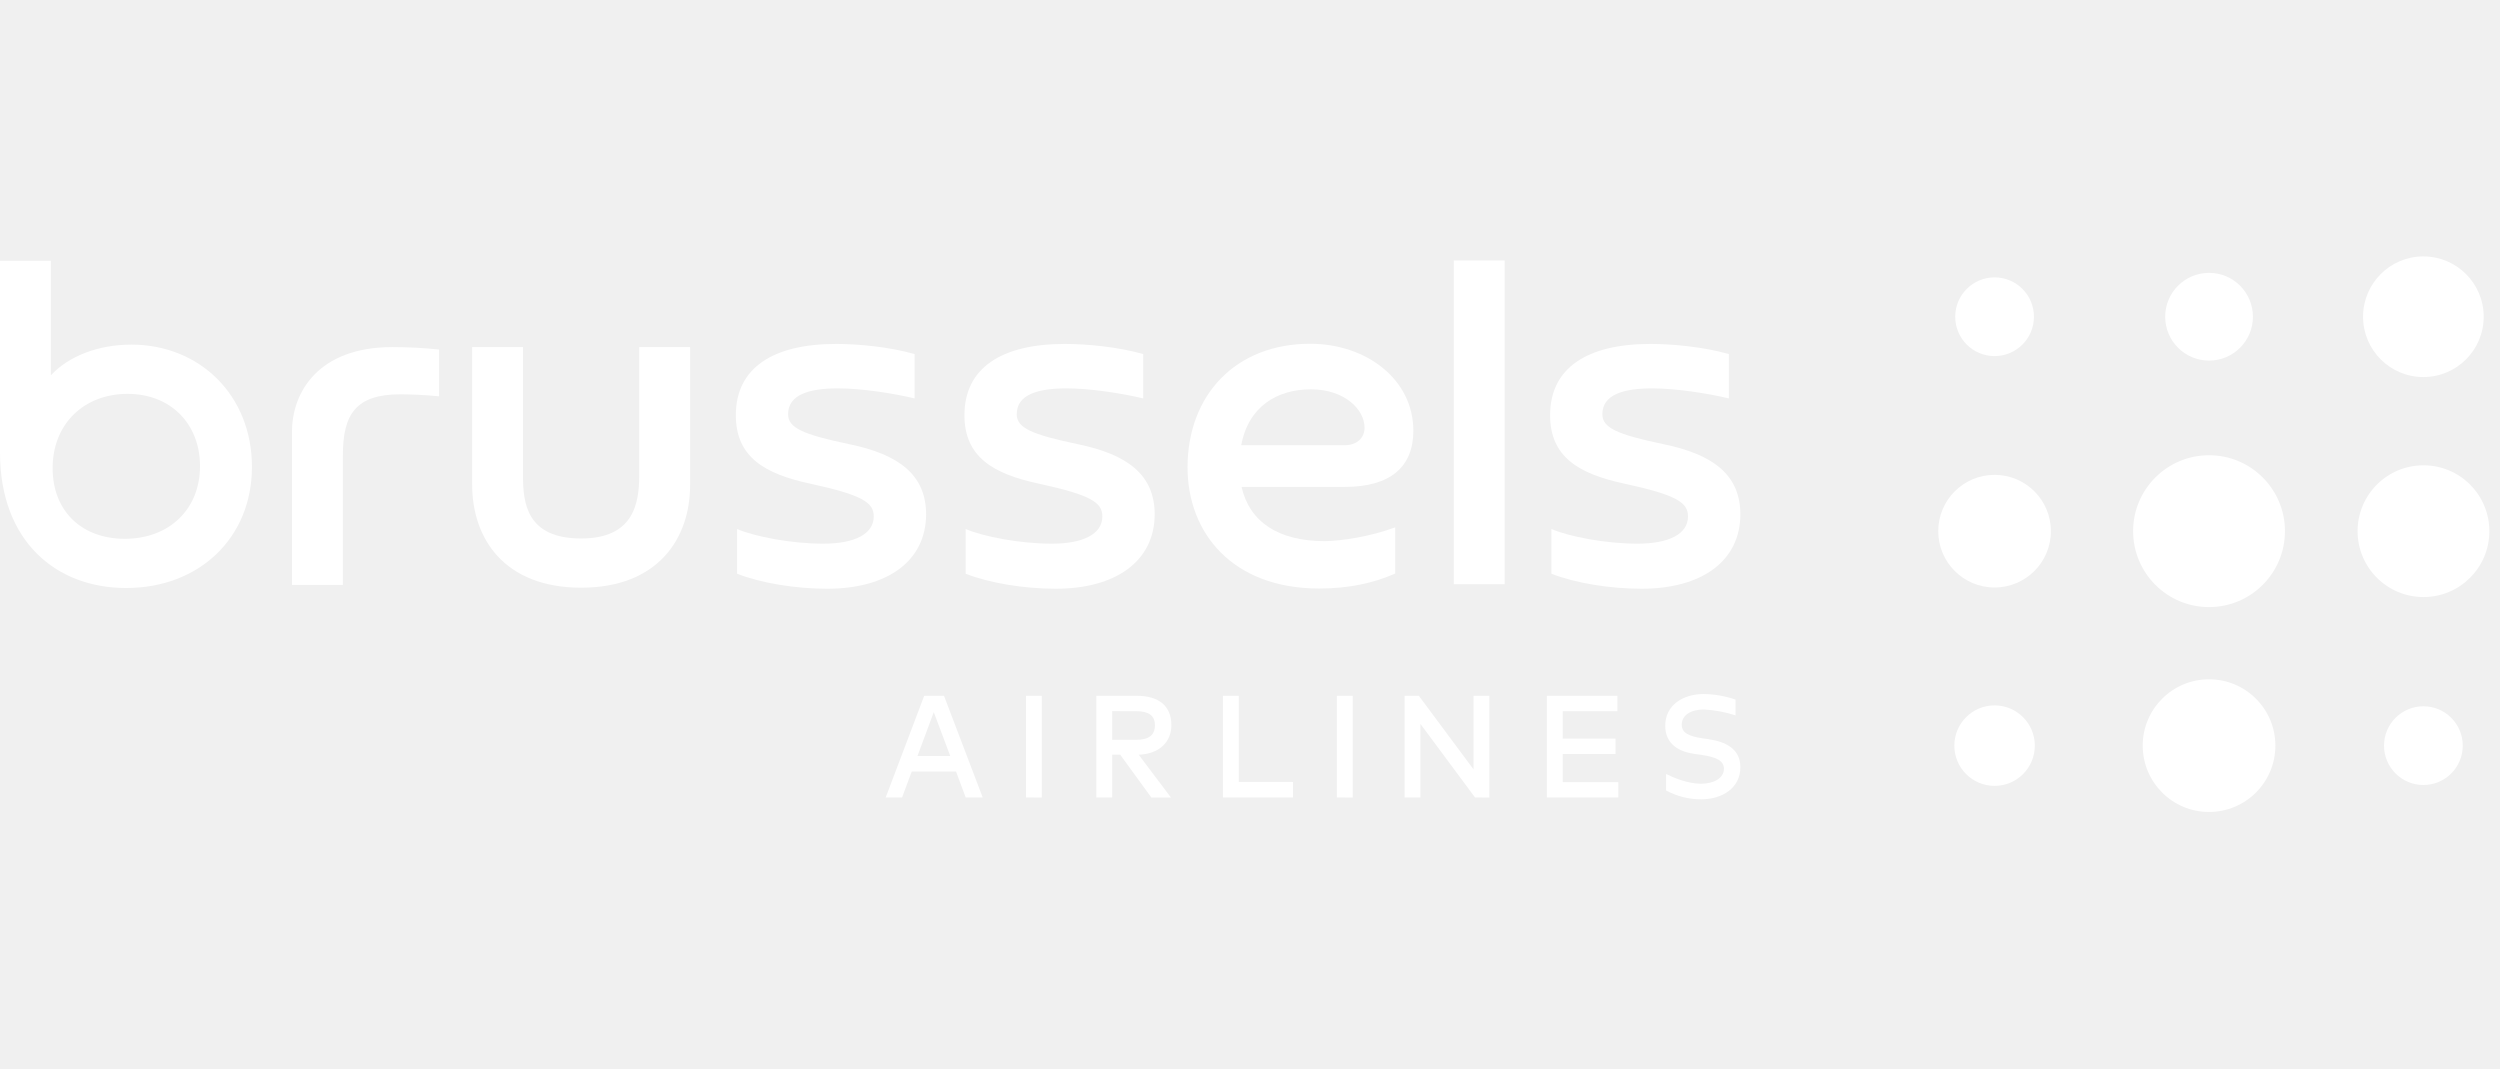
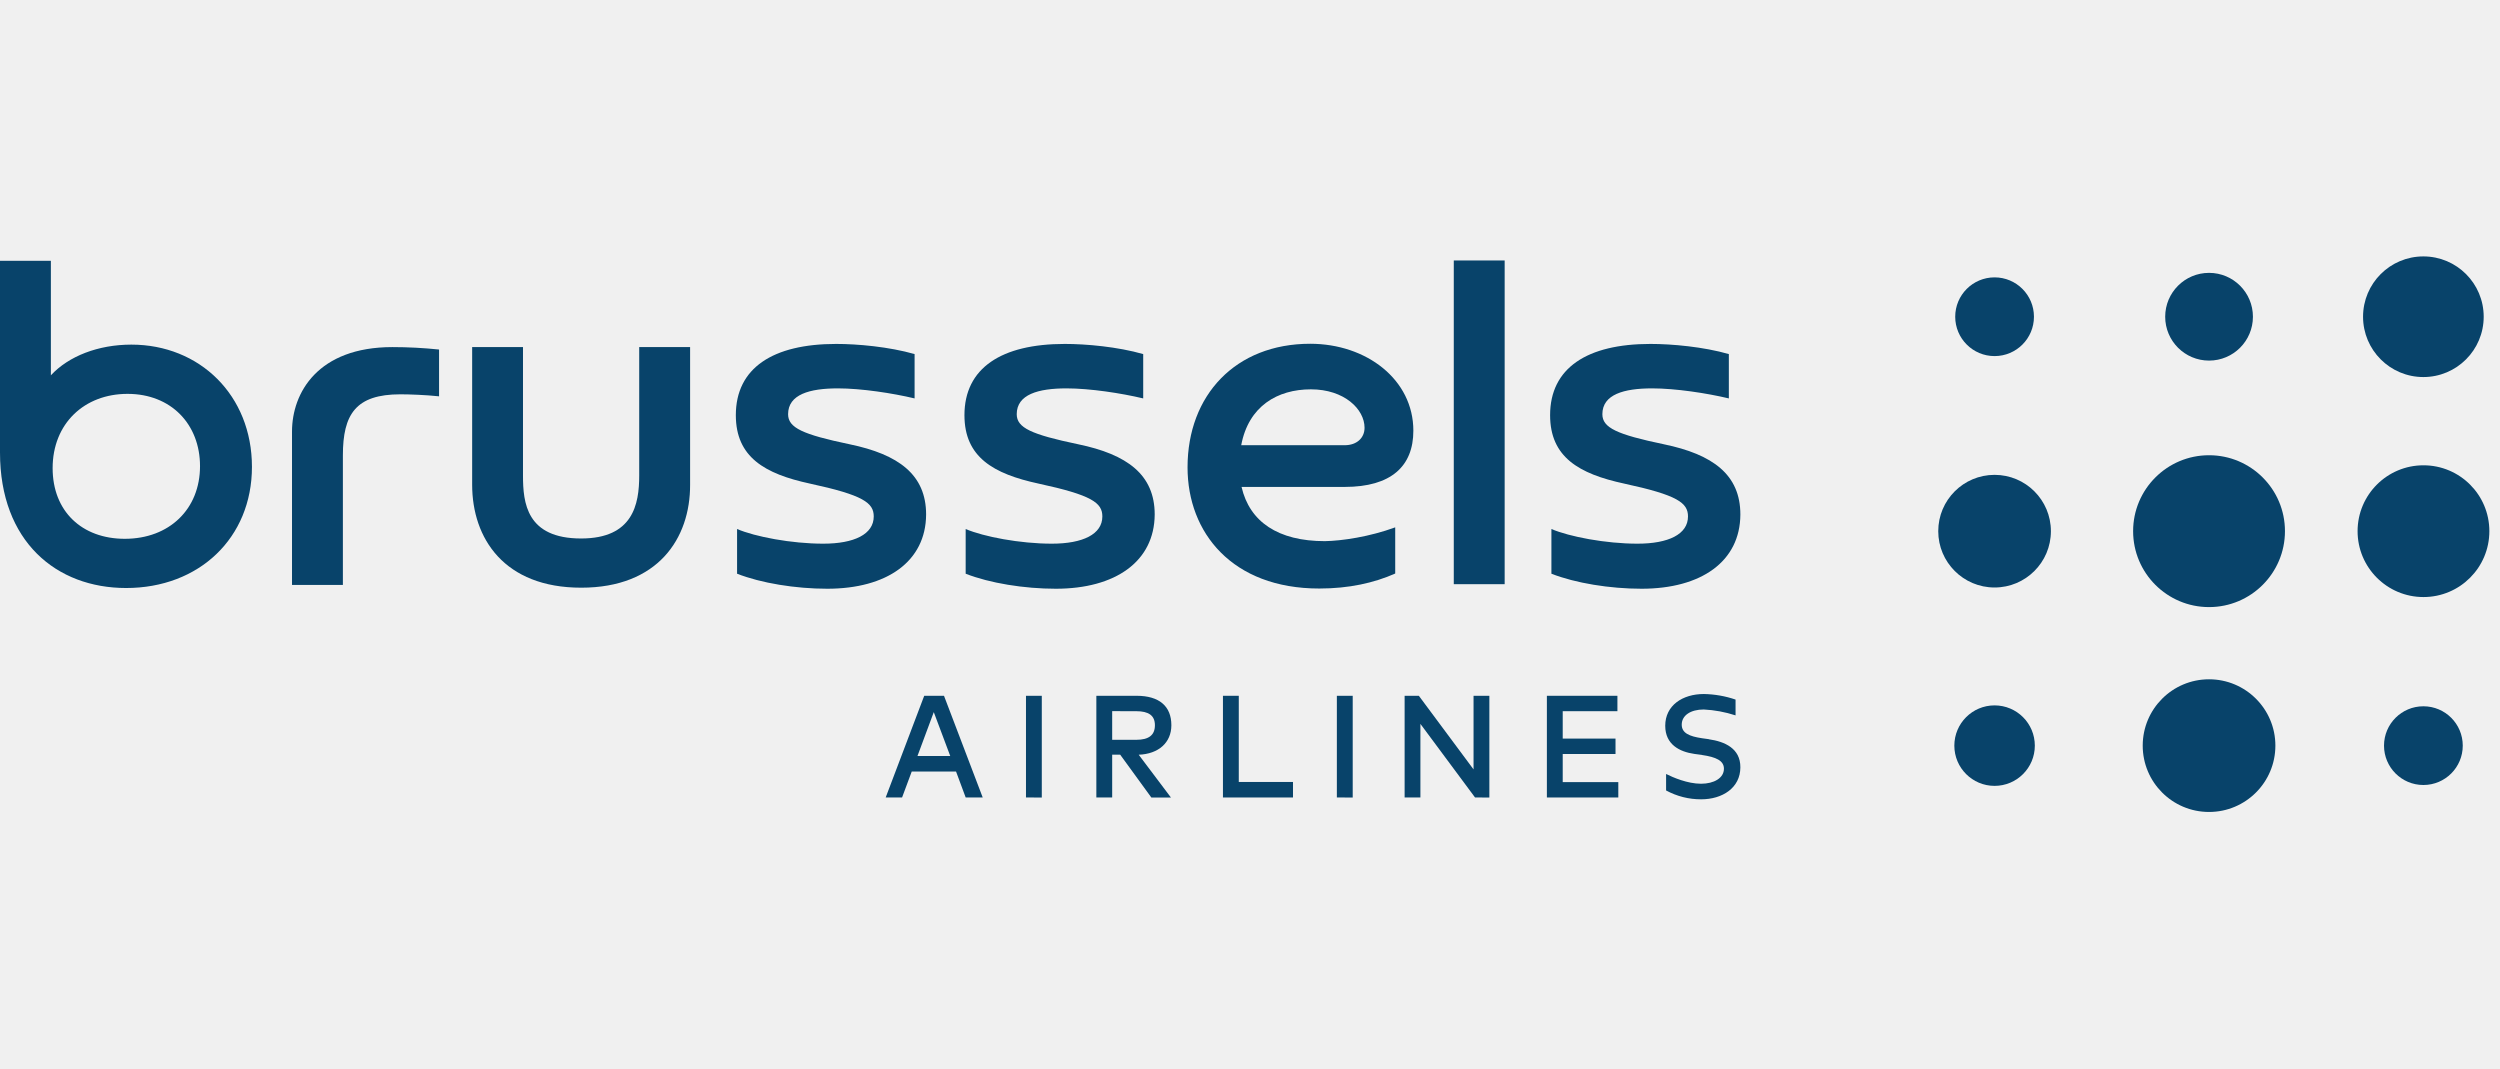
<svg xmlns="http://www.w3.org/2000/svg" width="117" height="50" viewBox="0 0 117 50" fill="none">
-   <path d="M116.237 14.823C116.237 16.382 114.973 17.646 113.414 17.646C111.855 17.646 110.591 16.382 110.591 14.823C110.591 13.264 111.855 12 113.414 12C114.973 12 116.237 13.264 116.237 14.823Z" fill="white" />
-   <path fill-rule="evenodd" clip-rule="evenodd" d="M0 12.207H2.381V17.564C3.213 16.668 4.595 16.128 6.148 16.128C9.344 16.128 11.791 18.498 11.791 21.848C11.791 25.182 9.312 27.519 5.903 27.519C2.642 27.52 0 25.346 0 21.179V12.207ZM5.839 25.216C7.925 25.216 9.361 23.827 9.361 21.816C9.361 19.855 8.007 18.433 5.969 18.433C3.946 18.433 2.463 19.822 2.463 21.91C2.463 23.928 3.833 25.216 5.839 25.216Z" fill="white" />
-   <path d="M18.363 16.244C19.093 16.244 19.822 16.282 20.548 16.358V18.548C19.928 18.482 19.162 18.454 18.738 18.454C16.65 18.454 16.047 19.385 16.047 21.314V27.376H13.666V20.198C13.666 18.368 14.889 16.244 18.363 16.244Z" fill="white" />
-   <path d="M27.201 27.504C23.598 27.504 22.097 25.2 22.097 22.683V16.244H24.476V22.258C24.476 23.533 24.64 25.201 27.196 25.201C29.626 25.201 29.915 23.603 29.915 22.258V16.244H32.297V22.683C32.306 25.2 30.79 27.504 27.201 27.504Z" fill="white" />
-   <path d="M38.715 27.553C37.231 27.553 35.62 27.291 34.495 26.85V24.758C35.339 25.118 37.039 25.444 38.527 25.444C39.978 25.444 40.891 25.003 40.891 24.17C40.891 23.532 40.402 23.172 37.907 22.633C35.787 22.176 34.437 21.392 34.437 19.43C34.437 17.224 36.166 16.096 39.134 16.096C40.129 16.096 41.612 16.228 42.803 16.571V18.646C41.772 18.4 40.308 18.176 39.215 18.176C37.894 18.176 36.883 18.458 36.883 19.385C36.883 20.022 37.569 20.333 39.754 20.79C42.053 21.265 43.342 22.212 43.342 24.079C43.331 26.277 41.504 27.553 38.715 27.553Z" fill="white" />
-   <path d="M49.413 27.553C47.928 27.553 46.318 27.291 45.193 26.85V24.758C46.037 25.118 47.737 25.444 49.225 25.444C50.677 25.444 51.59 25.003 51.59 24.17C51.59 23.532 51.101 23.172 48.606 22.633C46.486 22.176 45.136 21.392 45.136 19.43C45.136 17.224 46.865 16.096 49.833 16.096C50.827 16.096 52.312 16.228 53.502 16.571V18.646C52.47 18.4 51.007 18.176 49.914 18.176C48.593 18.176 47.583 18.458 47.583 19.385C47.583 20.022 48.267 20.333 50.452 20.79C52.751 21.265 54.04 22.212 54.04 24.079C54.028 26.277 52.201 27.553 49.413 27.553Z" fill="white" />
-   <path fill-rule="evenodd" clip-rule="evenodd" d="M65.296 24.68V26.841C64.302 27.282 63.128 27.543 61.741 27.543C57.665 27.543 55.577 24.929 55.577 21.873C55.577 18.49 57.828 16.088 61.317 16.088C63.943 16.088 66.145 17.755 66.145 20.157C66.145 21.824 65.101 22.788 62.932 22.788H58.105C58.48 24.422 59.817 25.326 62.003 25.326C62.802 25.313 64.106 25.118 65.296 24.68ZM62.932 20.836C63.502 20.836 63.861 20.492 63.861 20.019C63.861 19.152 62.916 18.221 61.35 18.221C59.785 18.221 58.431 19.006 58.089 20.836H62.932Z" fill="white" />
-   <path d="M70.418 12.19V27.34H68.037V12.19H70.418Z" fill="white" />
-   <path d="M76.826 27.553C75.342 27.553 73.732 27.291 72.606 26.85V24.758C73.45 25.118 75.15 25.444 76.634 25.444C78.086 25.444 78.998 25.003 78.998 24.17C78.998 23.532 78.51 23.172 76.014 22.633C73.894 22.176 72.545 21.392 72.545 19.43C72.545 17.224 74.273 16.096 77.241 16.096C78.236 16.096 79.721 16.228 80.91 16.571V18.646C79.879 18.4 78.415 18.176 77.323 18.176C76.002 18.176 74.991 18.458 74.991 19.385C74.991 20.022 75.676 20.333 77.861 20.79C80.16 21.265 81.449 22.212 81.449 24.079C81.441 26.277 79.618 27.553 76.826 27.553Z" fill="white" />
-   <path fill-rule="evenodd" clip-rule="evenodd" d="M45.991 37.322H45.194L44.743 36.108H42.669L42.217 37.322H41.45L43.253 32.563H44.179L45.991 37.322ZM42.938 35.38H44.471L43.701 33.327L42.938 35.38Z" fill="white" />
-   <path d="M48.016 37.322V32.563H48.756V37.324L48.016 37.322Z" fill="white" />
-   <path fill-rule="evenodd" clip-rule="evenodd" d="M53.196 32.563C54.251 32.563 54.82 33.05 54.82 33.941C54.82 34.75 54.224 35.287 53.291 35.321L54.8 37.324H53.883L52.425 35.319H52.05V37.322H51.309V32.563H53.196ZM52.05 33.282V34.623H53.175C53.771 34.623 54.05 34.398 54.05 33.941C54.05 33.484 53.755 33.284 53.175 33.284L52.05 33.282Z" fill="white" />
-   <path d="M60.512 37.322H57.234V32.563H57.975V36.596H60.512V37.322Z" fill="white" />
-   <path d="M62.565 37.322V32.563H63.307V37.324L62.565 37.322Z" fill="white" />
-   <path d="M69.032 37.322L66.475 33.877V37.322H65.736V32.563H66.402L68.962 36.008V32.563H69.702V37.324L69.032 37.322Z" fill="white" />
-   <path d="M75.737 37.322H72.394V32.563H75.695V33.284H73.135V34.566H75.606V35.287H73.135V36.603H75.737V37.322Z" fill="white" />
-   <path d="M79.976 34.594L79.658 34.55C79.062 34.462 78.705 34.309 78.705 33.914C78.705 33.479 79.124 33.204 79.737 33.204C80.241 33.23 80.741 33.322 81.224 33.48V32.74C80.745 32.576 80.245 32.489 79.74 32.48C78.748 32.48 77.933 33.01 77.933 33.966C77.933 34.85 78.611 35.184 79.291 35.282L79.648 35.333C80.32 35.43 80.68 35.602 80.68 35.976C80.68 36.414 80.211 36.679 79.609 36.679C78.973 36.679 78.29 36.381 77.973 36.222V36.994C78.479 37.268 79.042 37.41 79.613 37.408C80.604 37.408 81.449 36.877 81.449 35.907C81.452 35.024 80.719 34.706 79.976 34.598V34.594Z" fill="white" />
-   <path d="M95.23 34.896C95.23 35.936 94.386 36.779 93.346 36.779C92.306 36.779 91.463 35.936 91.463 34.896C91.463 33.855 92.306 33.012 93.346 33.012C94.386 33.012 95.23 33.855 95.23 34.896Z" fill="white" />
-   <path d="M113.415 36.738C114.433 36.738 115.257 35.913 115.257 34.896C115.257 33.878 114.433 33.054 113.415 33.054C112.397 33.054 111.572 33.878 111.572 34.896C111.572 35.913 112.397 36.738 113.415 36.738Z" fill="white" />
-   <path d="M106.488 34.895C106.488 36.61 105.098 38 103.383 38C101.668 38 100.279 36.61 100.279 34.895C100.279 33.181 101.668 31.791 103.383 31.791C105.098 31.791 106.488 33.181 106.488 34.895Z" fill="white" />
-   <path d="M93.346 27.495C94.801 27.495 95.982 26.315 95.982 24.859C95.982 23.403 94.801 22.223 93.346 22.223C91.89 22.223 90.71 23.403 90.71 24.859C90.71 26.315 91.89 27.495 93.346 27.495Z" fill="white" />
-   <path d="M116.502 24.859C116.502 26.562 115.122 27.942 113.419 27.942C111.716 27.942 110.335 26.562 110.335 24.859C110.335 23.156 111.716 21.776 113.419 21.776C115.122 21.776 116.502 23.156 116.502 24.859Z" fill="white" />
-   <path d="M103.383 28.412C105.345 28.412 106.936 26.821 106.936 24.858C106.936 22.896 105.345 21.305 103.383 21.305C101.421 21.305 99.83 22.896 99.83 24.858C99.83 26.821 101.421 28.412 103.383 28.412Z" fill="white" />
-   <path d="M103.384 16.876C104.518 16.876 105.437 15.957 105.437 14.823C105.437 13.689 104.518 12.77 103.384 12.77C102.25 12.77 101.331 13.689 101.331 14.823C101.331 15.957 102.25 16.876 103.384 16.876Z" fill="white" />
-   <path d="M95.189 14.823C95.189 15.841 94.364 16.665 93.346 16.665C92.329 16.665 91.504 15.841 91.504 14.823C91.504 13.806 92.329 12.981 93.346 12.981C94.364 12.981 95.189 13.806 95.189 14.823Z" fill="white" />
+   <path d="M116.237 14.823C116.237 16.382 114.973 17.646 113.414 17.646C111.855 17.646 110.591 16.382 110.591 14.823C110.591 13.264 111.855 12 113.414 12C114.973 12 116.237 13.264 116.237 14.823Z" fill="#08436A" />
+   <path fill-rule="evenodd" clip-rule="evenodd" d="M0 12.207H2.381V17.564C3.213 16.668 4.595 16.128 6.148 16.128C9.344 16.128 11.791 18.498 11.791 21.848C11.791 25.182 9.312 27.519 5.903 27.519C2.642 27.52 0 25.346 0 21.179V12.207ZM5.839 25.216C7.925 25.216 9.361 23.827 9.361 21.816C9.361 19.855 8.007 18.433 5.969 18.433C3.946 18.433 2.463 19.822 2.463 21.91C2.463 23.928 3.833 25.216 5.839 25.216Z" fill="#08436A" />
+   <path d="M18.363 16.244C19.093 16.244 19.822 16.282 20.548 16.358V18.548C19.928 18.482 19.162 18.454 18.738 18.454C16.65 18.454 16.047 19.385 16.047 21.314V27.376H13.666V20.198C13.666 18.368 14.889 16.244 18.363 16.244Z" fill="#08436A" />
+   <path d="M27.201 27.504C23.598 27.504 22.097 25.2 22.097 22.683V16.244H24.476V22.258C24.476 23.533 24.64 25.201 27.196 25.201C29.626 25.201 29.915 23.603 29.915 22.258V16.244H32.297V22.683C32.306 25.2 30.79 27.504 27.201 27.504Z" fill="#08436A" />
+   <path d="M38.715 27.553C37.231 27.553 35.62 27.291 34.495 26.85V24.758C35.339 25.118 37.039 25.444 38.527 25.444C39.978 25.444 40.891 25.003 40.891 24.17C40.891 23.532 40.402 23.172 37.907 22.633C35.787 22.176 34.437 21.392 34.437 19.43C34.437 17.224 36.166 16.096 39.134 16.096C40.129 16.096 41.612 16.228 42.803 16.571V18.646C41.772 18.4 40.308 18.176 39.215 18.176C37.894 18.176 36.883 18.458 36.883 19.385C36.883 20.022 37.569 20.333 39.754 20.79C42.053 21.265 43.342 22.212 43.342 24.079C43.331 26.277 41.504 27.553 38.715 27.553Z" fill="#08436A" />
+   <path d="M49.413 27.553C47.928 27.553 46.318 27.291 45.193 26.85V24.758C46.037 25.118 47.737 25.444 49.225 25.444C50.677 25.444 51.59 25.003 51.59 24.17C51.59 23.532 51.101 23.172 48.606 22.633C46.486 22.176 45.136 21.392 45.136 19.43C45.136 17.224 46.865 16.096 49.833 16.096C50.827 16.096 52.312 16.228 53.502 16.571V18.646C52.47 18.4 51.007 18.176 49.914 18.176C48.593 18.176 47.583 18.458 47.583 19.385C47.583 20.022 48.267 20.333 50.452 20.79C52.751 21.265 54.04 22.212 54.04 24.079C54.028 26.277 52.201 27.553 49.413 27.553Z" fill="#08436A" />
+   <path fill-rule="evenodd" clip-rule="evenodd" d="M65.296 24.68V26.841C64.302 27.282 63.128 27.543 61.741 27.543C57.665 27.543 55.577 24.929 55.577 21.873C55.577 18.49 57.828 16.088 61.317 16.088C63.943 16.088 66.145 17.755 66.145 20.157C66.145 21.824 65.101 22.788 62.932 22.788H58.105C58.48 24.422 59.817 25.326 62.003 25.326C62.802 25.313 64.106 25.118 65.296 24.68ZM62.932 20.836C63.502 20.836 63.861 20.492 63.861 20.019C63.861 19.152 62.916 18.221 61.35 18.221C59.785 18.221 58.431 19.006 58.089 20.836H62.932Z" fill="#08436A" />
+   <path d="M70.418 12.19V27.34H68.037V12.19H70.418Z" fill="#08436A" />
+   <path d="M76.826 27.553C75.342 27.553 73.732 27.291 72.606 26.85V24.758C73.45 25.118 75.15 25.444 76.634 25.444C78.086 25.444 78.998 25.003 78.998 24.17C78.998 23.532 78.51 23.172 76.014 22.633C73.894 22.176 72.545 21.392 72.545 19.43C72.545 17.224 74.273 16.096 77.241 16.096C78.236 16.096 79.721 16.228 80.91 16.571V18.646C79.879 18.4 78.415 18.176 77.323 18.176C76.002 18.176 74.991 18.458 74.991 19.385C74.991 20.022 75.676 20.333 77.861 20.79C80.16 21.265 81.449 22.212 81.449 24.079C81.441 26.277 79.618 27.553 76.826 27.553Z" fill="#08436A" />
+   <path fill-rule="evenodd" clip-rule="evenodd" d="M45.991 37.322H45.194L44.743 36.108H42.669L42.217 37.322H41.45L43.253 32.563H44.179L45.991 37.322ZM42.938 35.38H44.471L43.701 33.327L42.938 35.38Z" fill="#08436A" />
+   <path d="M48.016 37.322V32.563H48.756V37.324L48.016 37.322Z" fill="#08436A" />
+   <path fill-rule="evenodd" clip-rule="evenodd" d="M53.196 32.563C54.251 32.563 54.82 33.05 54.82 33.941C54.82 34.75 54.224 35.287 53.291 35.321L54.8 37.324H53.883L52.425 35.319H52.05V37.322H51.309V32.563H53.196ZM52.05 33.282V34.623H53.175C53.771 34.623 54.05 34.398 54.05 33.941C54.05 33.484 53.755 33.284 53.175 33.284L52.05 33.282Z" fill="#08436A" />
+   <path d="M60.512 37.322H57.234V32.563H57.975V36.596H60.512V37.322Z" fill="#08436A" />
+   <path d="M62.565 37.322V32.563H63.307V37.324L62.565 37.322Z" fill="#08436A" />
+   <path d="M69.032 37.322L66.475 33.877V37.322H65.736V32.563H66.402L68.962 36.008V32.563H69.702V37.324L69.032 37.322Z" fill="#08436A" />
+   <path d="M75.737 37.322H72.394V32.563H75.695V33.284H73.135V34.566H75.606V35.287H73.135V36.603H75.737V37.322Z" fill="#08436A" />
+   <path d="M79.976 34.594L79.658 34.55C79.062 34.462 78.705 34.309 78.705 33.914C78.705 33.479 79.124 33.204 79.737 33.204C80.241 33.23 80.741 33.322 81.224 33.48V32.74C80.745 32.576 80.245 32.489 79.74 32.48C78.748 32.48 77.933 33.01 77.933 33.966C77.933 34.85 78.611 35.184 79.291 35.282L79.648 35.333C80.32 35.43 80.68 35.602 80.68 35.976C80.68 36.414 80.211 36.679 79.609 36.679C78.973 36.679 78.29 36.381 77.973 36.222V36.994C78.479 37.268 79.042 37.41 79.613 37.408C80.604 37.408 81.449 36.877 81.449 35.907C81.452 35.024 80.719 34.706 79.976 34.598V34.594Z" fill="#08436A" />
+   <path d="M95.23 34.896C95.23 35.936 94.386 36.779 93.346 36.779C92.306 36.779 91.463 35.936 91.463 34.896C91.463 33.855 92.306 33.012 93.346 33.012C94.386 33.012 95.23 33.855 95.23 34.896Z" fill="#08436A" />
+   <path d="M113.415 36.738C114.433 36.738 115.257 35.913 115.257 34.896C115.257 33.878 114.433 33.054 113.415 33.054C112.397 33.054 111.572 33.878 111.572 34.896C111.572 35.913 112.397 36.738 113.415 36.738Z" fill="#08436A" />
+   <path d="M106.488 34.895C106.488 36.61 105.098 38 103.383 38C101.668 38 100.279 36.61 100.279 34.895C100.279 33.181 101.668 31.791 103.383 31.791C105.098 31.791 106.488 33.181 106.488 34.895Z" fill="#08436A" />
+   <path d="M93.346 27.495C94.801 27.495 95.982 26.315 95.982 24.859C95.982 23.403 94.801 22.223 93.346 22.223C91.89 22.223 90.71 23.403 90.71 24.859C90.71 26.315 91.89 27.495 93.346 27.495Z" fill="#08436A" />
+   <path d="M116.502 24.859C116.502 26.562 115.122 27.942 113.419 27.942C111.716 27.942 110.335 26.562 110.335 24.859C110.335 23.156 111.716 21.776 113.419 21.776C115.122 21.776 116.502 23.156 116.502 24.859Z" fill="#08436A" />
+   <path d="M103.383 28.412C105.345 28.412 106.936 26.821 106.936 24.858C106.936 22.896 105.345 21.305 103.383 21.305C101.421 21.305 99.83 22.896 99.83 24.858C99.83 26.821 101.421 28.412 103.383 28.412Z" fill="#08436A" />
+   <path d="M103.384 16.876C104.518 16.876 105.437 15.957 105.437 14.823C105.437 13.689 104.518 12.77 103.384 12.77C102.25 12.77 101.331 13.689 101.331 14.823C101.331 15.957 102.25 16.876 103.384 16.876Z" fill="#08436A" />
+   <path d="M95.189 14.823C95.189 15.841 94.364 16.665 93.346 16.665C92.329 16.665 91.504 15.841 91.504 14.823C91.504 13.806 92.329 12.981 93.346 12.981C94.364 12.981 95.189 13.806 95.189 14.823Z" fill="#08436A" />
</svg>
